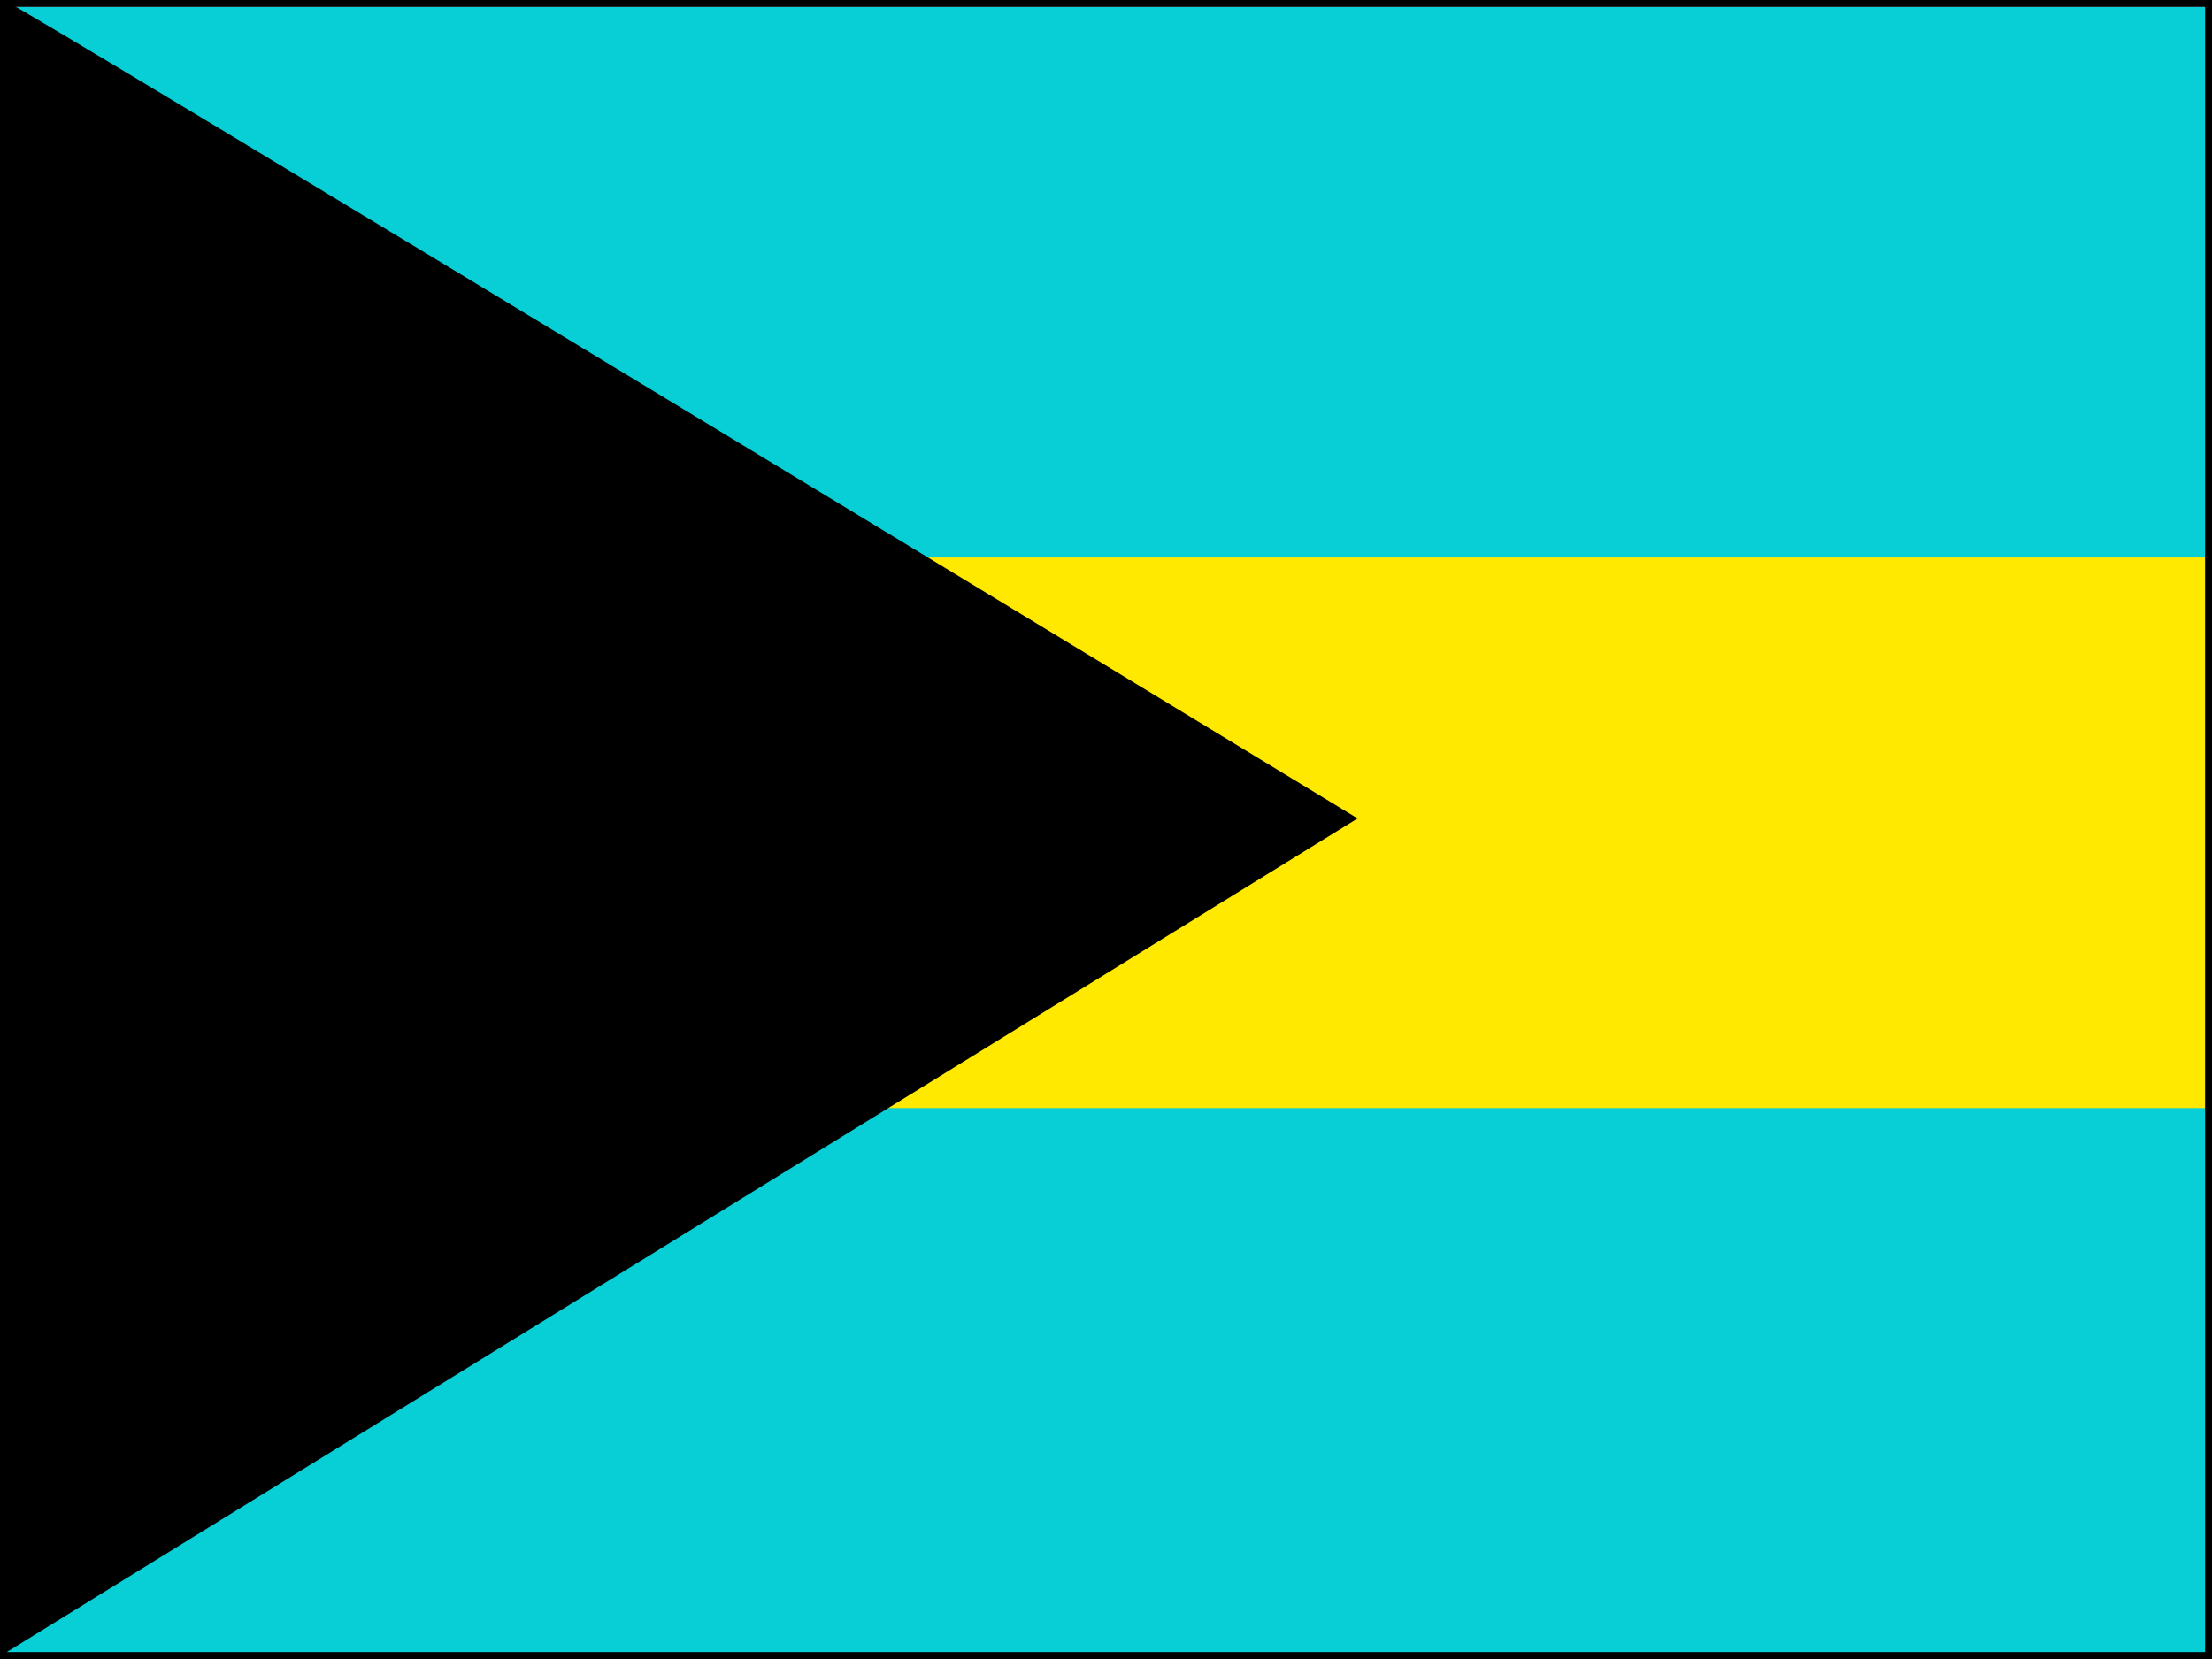
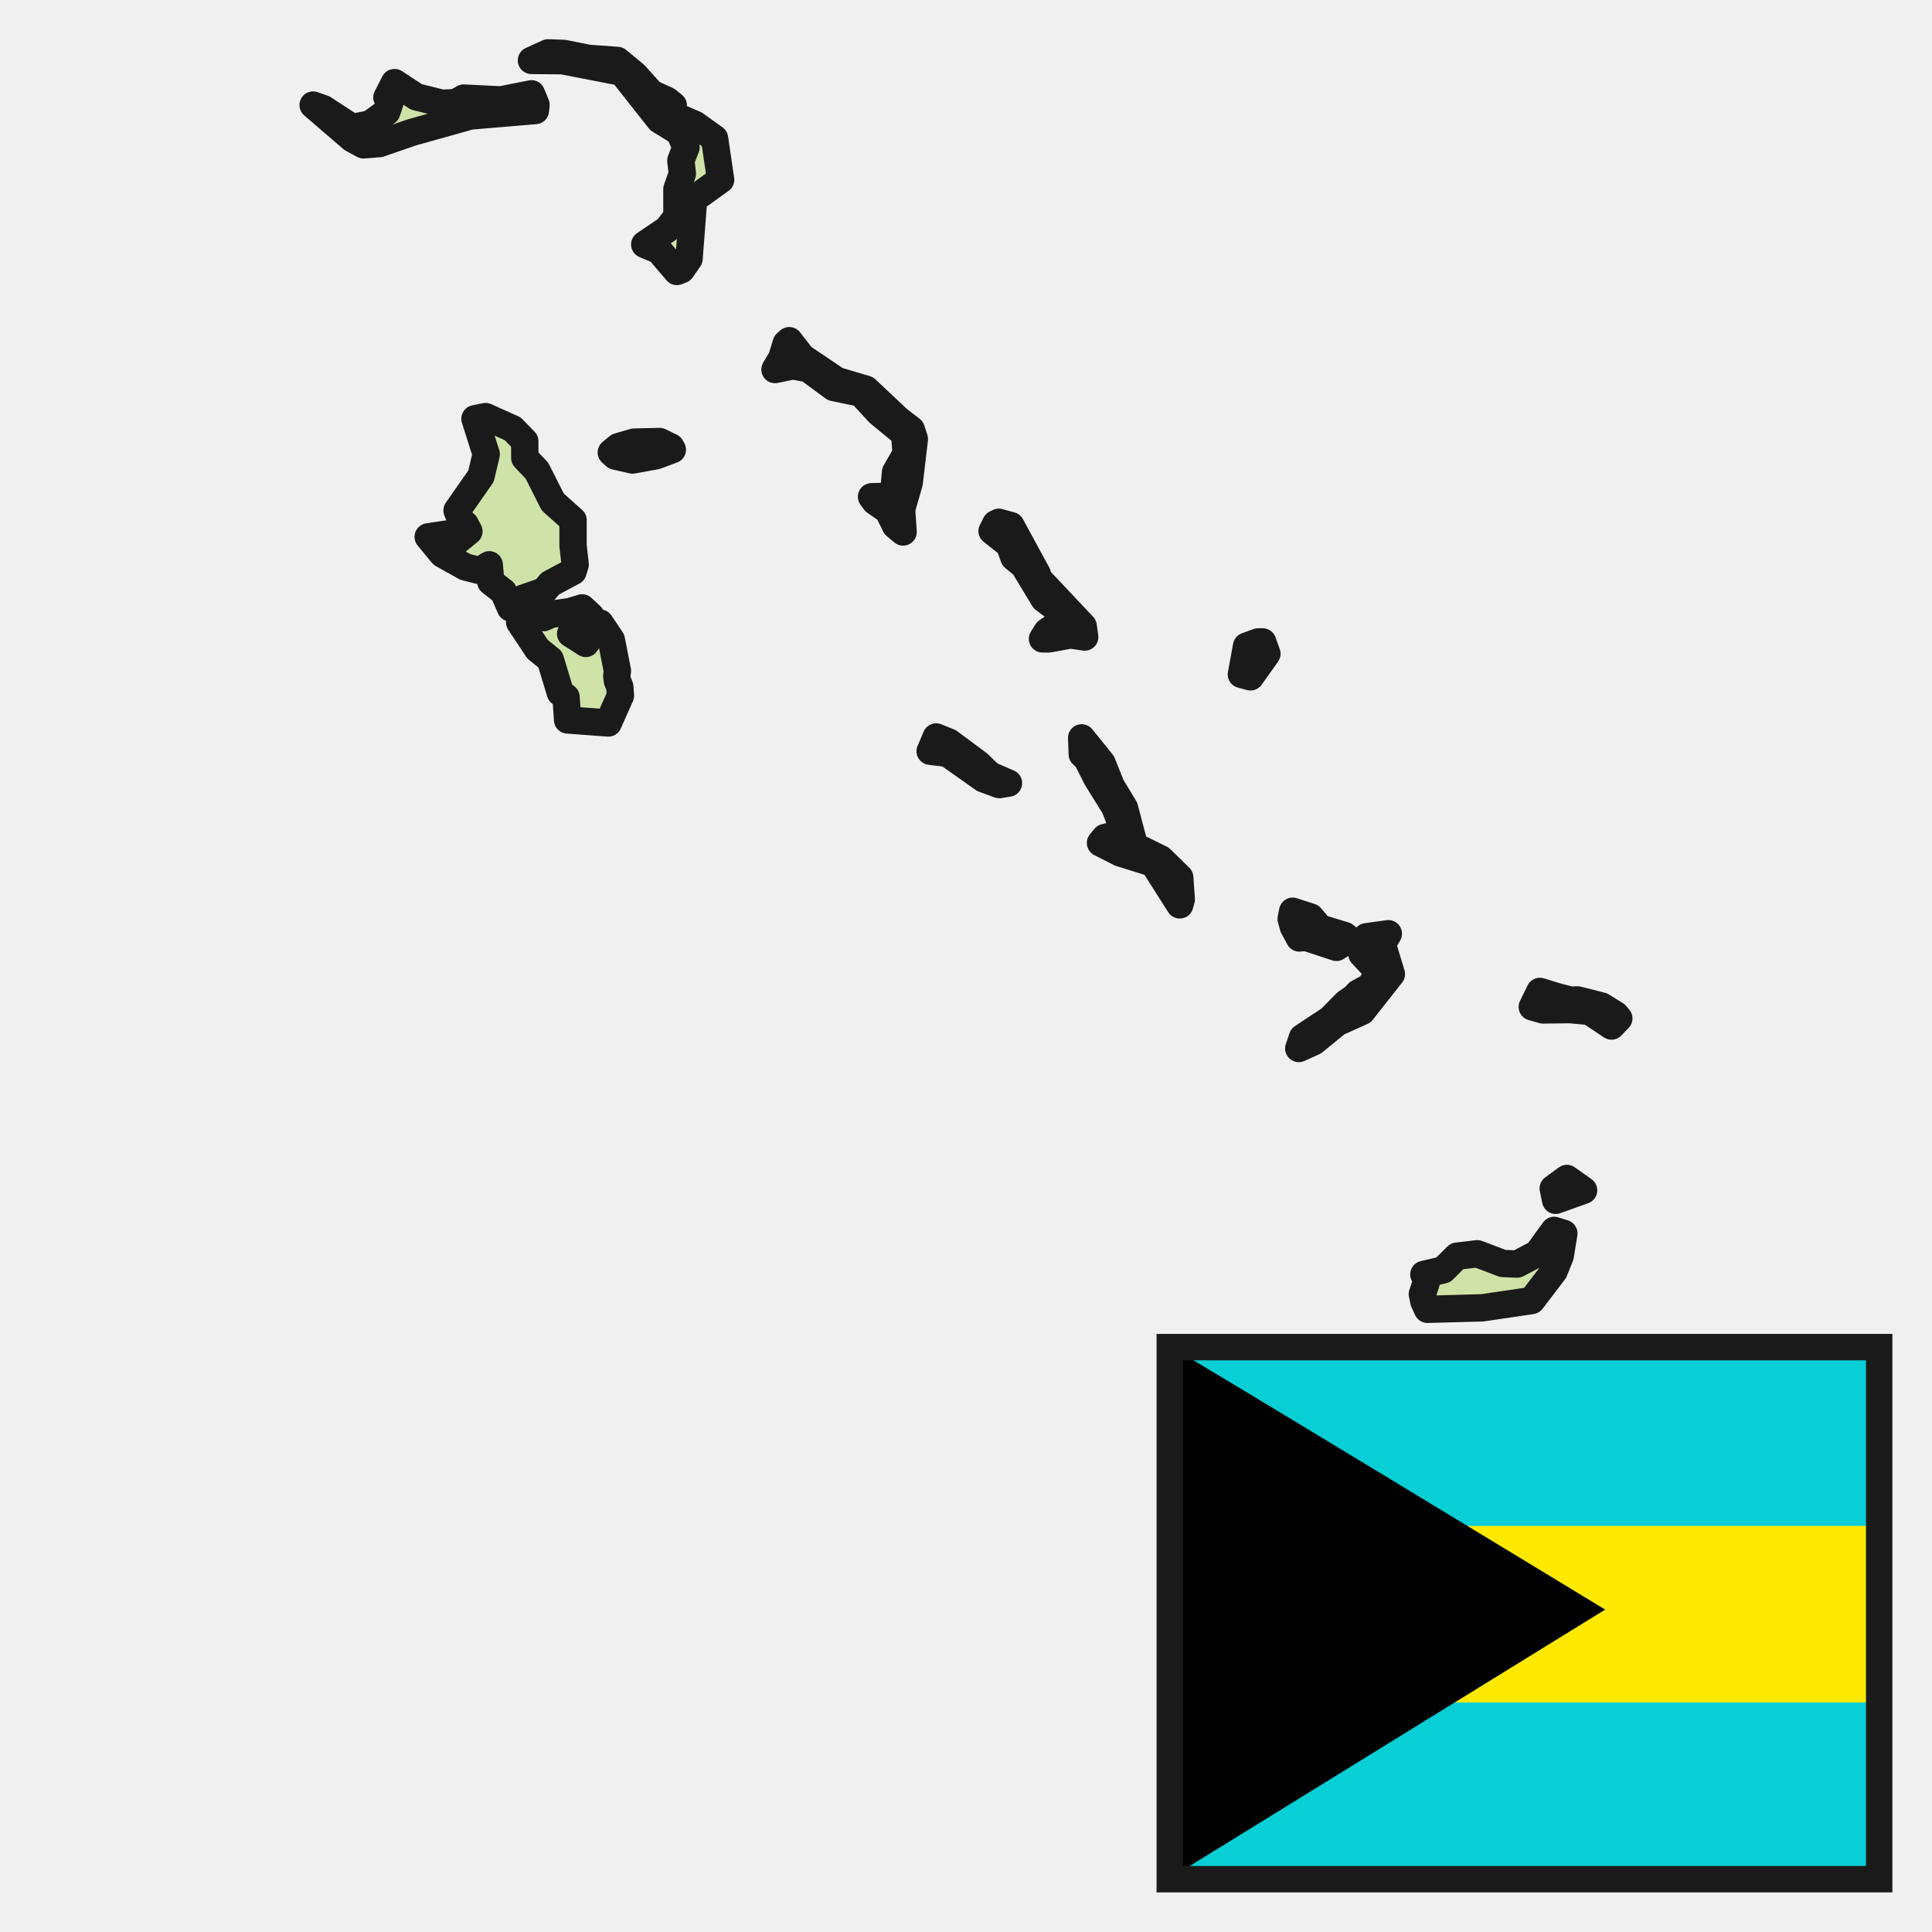
- <svg xmlns="http://www.w3.org/2000/svg" id="flag-icons-bs" viewBox="0 0 640 480" data-copyright="© 2026 Sensory App House">
-   <defs>
-     <clipPath id="bs-a">
-       <path fill-opacity=".7" d="M-12 0h640v480H-12z" />
-     </clipPath>
-   </defs>
-   <g fill-rule="evenodd" clip-path="url(#bs-a)" transform="translate(12)">
-     <path fill="#fff" d="M968.5 480h-979V1.8h979z" />
-     <path fill="#ffe900" d="M968.5 344.5h-979V143.3h979z" />
-     <path fill="#08ced6" d="M968.5 480h-979V320.6h979zm0-318.7h-979V2h979z" />
-     <path fill="#000001" d="M-11 0c2.3 0 391.8 236.8 391.8 236.8L-12 479.2z" />
+ <svg xmlns="http://www.w3.org/2000/svg" viewBox="0 0 512 512">
+   <g transform="translate(49.99 -25.51) scale(0.8047)">
+     <path d="M 126.6 203.0 L 126.6 211.4 L 127.3 217.6 L 126.6 219.9 L 119.1 223.9 L 117.1 226.3 L 110.2 228.7 L 106.0 231.9 L 103.7 226.6 L 99.5 223.3 L 99.0 217.7 L 95.8 219.6 L 91.1 218.4 L 83.6 214.2 L 78.9 208.5 L 85.6 207.5 L 86.9 211.1 L 92.3 206.7 L 91.1 204.4 L 90.1 204.1 L 88.4 199.8 L 96.3 188.5 L 98.0 181.3 L 94.3 169.6 L 97.8 168.9 L 106.7 172.9 L 110.7 177.0 L 110.7 182.5 L 114.7 186.7 L 119.9 197.0 L 126.6 203.0 Z M 132.5 234.6 L 132.8 236.1 L 125.8 240.4 L 130.8 243.6 L 135.5 236.9 L 139.2 242.4 L 141.2 252.6 L 141.0 254.4 L 141.2 255.9 L 142.0 257.9 L 142.2 260.8 L 138.2 269.8 L 124.8 268.8 L 124.3 261.3 L 122.4 259.8 L 119.1 248.9 L 114.9 245.5 L 109.0 236.6 L 112.4 234.3 L 116.9 235.1 L 119.4 234.0 L 125.6 233.1 L 129.6 231.9 L 132.5 234.6 Z M 451.7 445.3 L 449.7 450.3 L 442.3 460.0 L 426.1 462.4 L 408.0 462.9 L 406.8 460.3 L 406.3 457.9 L 407.5 454.3 L 407.5 452.9 L 406.8 451.4 L 413.2 449.9 L 417.7 445.4 L 424.4 444.6 L 432.8 447.8 L 437.5 448.0 L 444.2 444.5 L 449.7 436.9 L 452.9 437.9 L 451.7 445.3 Z M 162.3 120.5 L 160.8 121.1 L 154.9 114.2 L 150.2 112.2 L 157.6 107.2 L 160.8 103.1 L 160.8 94.0 L 162.6 88.9 L 162.1 84.6 L 163.8 80.2 L 161.6 75.2 L 155.1 71.2 L 142.7 55.5 L 123.1 51.7 L 112.9 51.6 L 118.4 49.1 L 123.6 49.3 L 131.5 50.9 L 141.2 51.6 L 146.9 56.3 L 152.4 62.4 L 157.6 64.8 L 159.6 66.4 L 159.3 68.1 L 160.1 69.8 L 166.8 72.7 L 173.2 77.3 L 175.2 90.9 L 166.3 97.3 L 164.8 116.9 L 162.3 120.5 Z M 75.0 63.6 L 83.4 65.7 L 87.9 65.5 L 90.6 64.0 L 102.8 64.6 L 112.9 62.6 L 114.4 66.2 L 114.2 68.1 L 92.8 69.9 L 73.5 75.3 L 62.8 79.0 L 57.6 79.4 L 53.9 77.4 L 41.0 66.3 L 44.4 67.5 L 53.9 73.7 L 59.8 72.5 L 65.3 68.5 L 66.3 65.4 L 65.3 63.8 L 67.8 58.9 L 75.0 63.6 Z M 202.0 149.3 L 213.4 157.0 L 223.1 159.9 L 233.5 169.7 L 238.0 173.2 L 239.0 176.3 L 237.3 190.7 L 234.8 199.4 L 235.3 206.9 L 232.8 204.8 L 230.3 199.8 L 226.1 196.9 L 224.9 195.3 L 232.1 195.1 L 232.8 187.2 L 236.3 181.1 L 235.8 174.6 L 227.3 167.6 L 221.4 161.2 L 212.4 159.3 L 204.0 153.1 L 199.0 152.2 L 193.1 153.4 L 195.3 149.7 L 196.8 144.8 L 197.8 143.9 L 202.0 149.3 Z M 326.9 327.9 L 326.4 329.7 L 317.7 316.0 L 306.8 312.6 L 300.3 309.3 L 301.8 307.5 L 306.0 306.6 L 306.8 302.2 L 305.0 297.5 L 299.1 288.0 L 295.8 281.5 L 294.3 280.1 L 294.1 274.7 L 300.8 283.0 L 303.8 290.5 L 308.2 297.8 L 311.5 310.3 L 320.2 314.6 L 326.4 320.7 L 326.9 327.9 Z M 370.5 374.8 L 365.6 377.0 L 366.8 373.4 L 376.0 367.3 L 381.2 362.0 L 383.9 360.1 L 385.2 358.7 L 389.1 356.6 L 391.1 353.3 L 390.6 350.4 L 386.4 345.9 L 386.4 342.6 L 387.9 340.2 L 395.1 339.2 L 393.1 342.6 L 396.1 352.5 L 386.4 364.8 L 378.2 368.5 L 370.5 374.8 Z M 294.6 237.9 L 295.1 241.5 L 290.4 240.8 L 283.4 242.1 L 281.2 242.1 L 282.7 239.7 L 287.4 236.5 L 287.6 233.4 L 281.7 229.0 L 275.0 217.9 L 271.8 215.3 L 270.3 211.1 L 264.6 206.6 L 265.8 204.2 L 266.8 203.7 L 270.8 204.8 L 279.5 220.8 L 279.9 222.3 L 294.6 237.9 Z M 450.9 360.0 L 455.2 361.1 L 457.4 361.0 L 465.3 363.0 L 470.0 365.9 L 471.0 367.1 L 468.6 369.6 L 461.4 364.8 L 454.9 364.2 L 446.0 364.3 L 442.5 363.3 L 445.0 358.2 L 450.9 360.0 Z M 380.7 339.8 L 382.2 341.0 L 378.0 343.7 L 368.0 340.4 L 365.8 340.6 L 363.8 336.9 L 363.1 334.3 L 363.6 331.8 L 369.5 333.7 L 372.5 337.3 L 380.7 339.8 Z M 153.9 181.8 L 146.2 183.2 L 140.5 181.9 L 139.2 180.7 L 141.5 178.8 L 146.7 177.3 L 155.1 177.1 L 158.8 178.9 L 159.3 179.8 L 153.9 181.8 Z M 270.0 289.6 L 267.0 290.1 L 261.8 288.2 L 249.9 279.8 L 244.2 279.1 L 246.2 274.4 L 250.4 276.1 L 260.1 283.3 L 263.8 286.9 L 270.0 289.6 Z M 355.1 247.0 L 349.7 254.6 L 346.7 253.8 L 348.4 244.5 L 352.2 243.1 L 353.7 243.1 L 355.1 247.0 Z M 459.4 423.7 L 450.2 427.0 L 449.4 423.1 L 453.9 419.8 L 459.4 423.7 Z" fill="#cfe3a8" stroke="#1a1a1a" stroke-width="9" stroke-linejoin="round" fill-rule="evenodd" />
  </g>
-   <rect x="1" y="1" width="638" height="478" fill="none" stroke="#000000" stroke-width="2" />
+   <rect x="310" y="357" width="188" height="141" fill="#ffffff" />
+   <g transform="translate(310 357) scale(0.29375)">
+     <defs>
+       <clipPath id="bs-a">
+         <path fill-opacity=".7" d="M-12 0h640v480H-12z" />
+       </clipPath>
+     </defs>
+     <g fill-rule="evenodd" clip-path="url(#bs-a)" transform="translate(12)">
+       <path fill="#fff" d="M968.5 480h-979V1.8h979z" />
+       <path fill="#ffe900" d="M968.5 344.5h-979V143.3h979z" />
+       <path fill="#08ced6" d="M968.5 480h-979V320.6h979zm0-318.7h-979V2h979z" />
+       <path fill="#000001" d="M-11 0c2.3 0 391.8 236.8 391.8 236.8L-12 479.2z" />
+     </g>
+     <rect x="1" y="1" width="638" height="478" fill="none" stroke="#000000" stroke-width="2" />
+   </g>
+   <rect x="310" y="357" width="188" height="141" fill="none" stroke="#1a1a1a" stroke-width="7" />
</svg>
